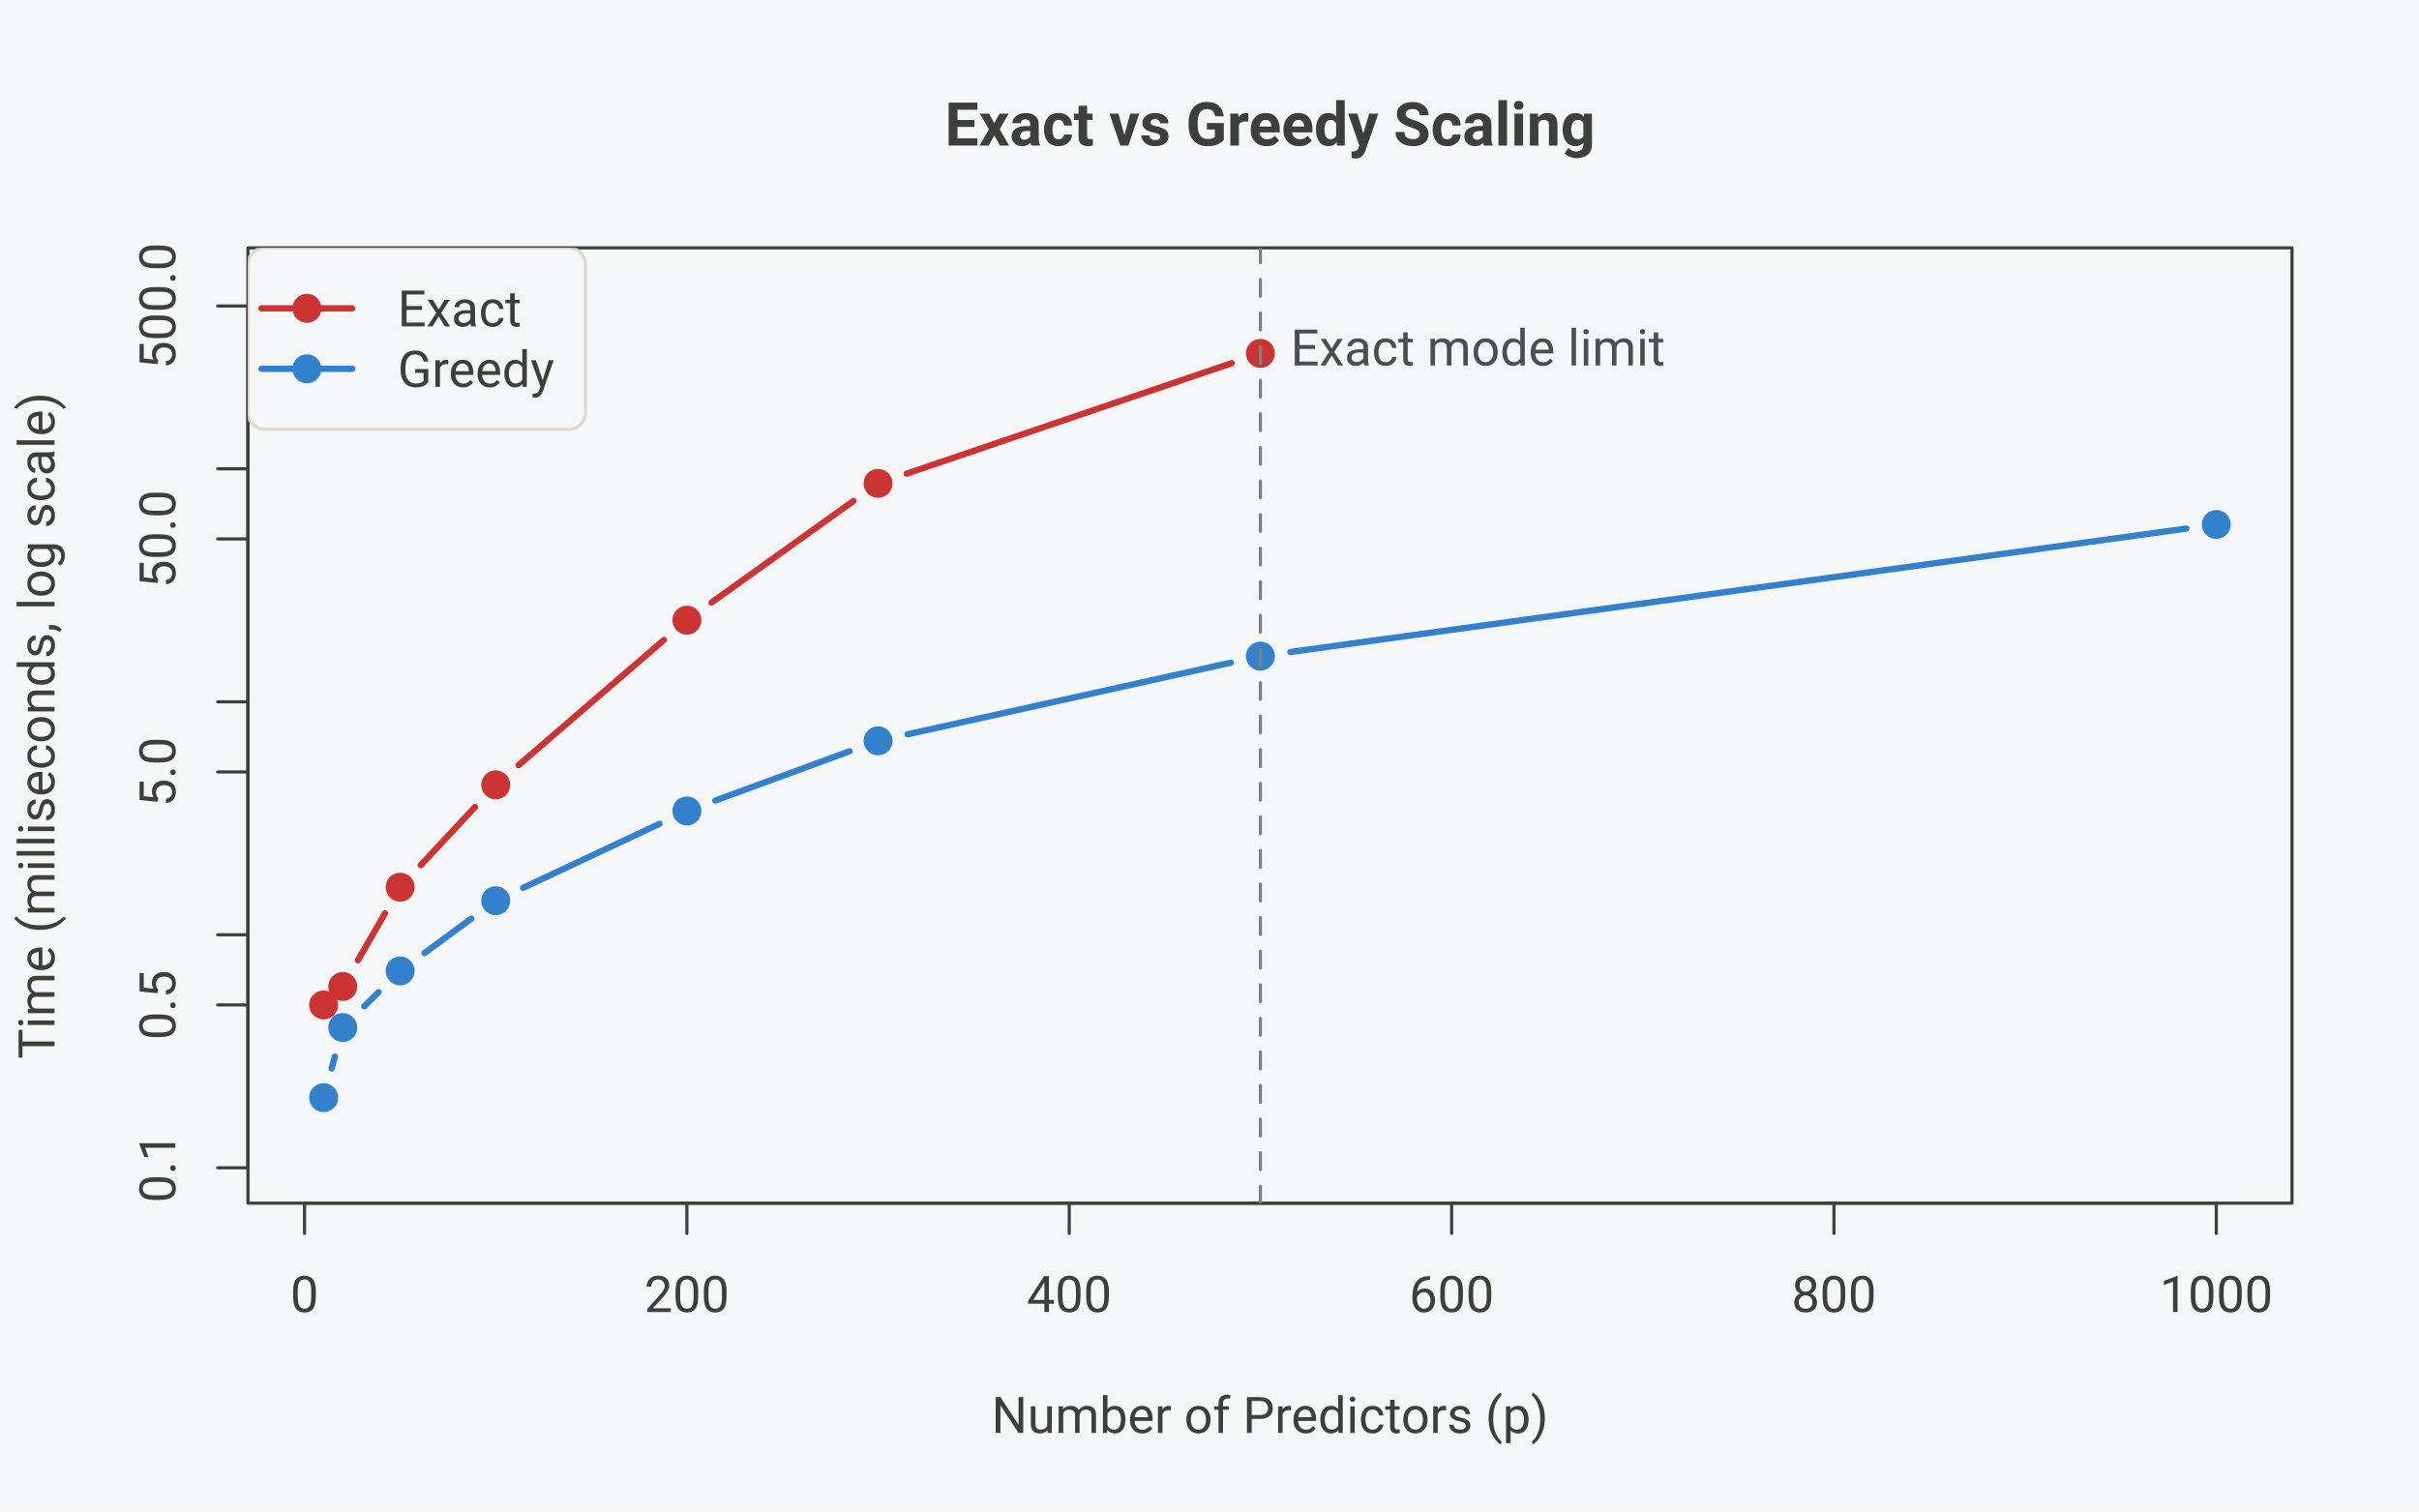
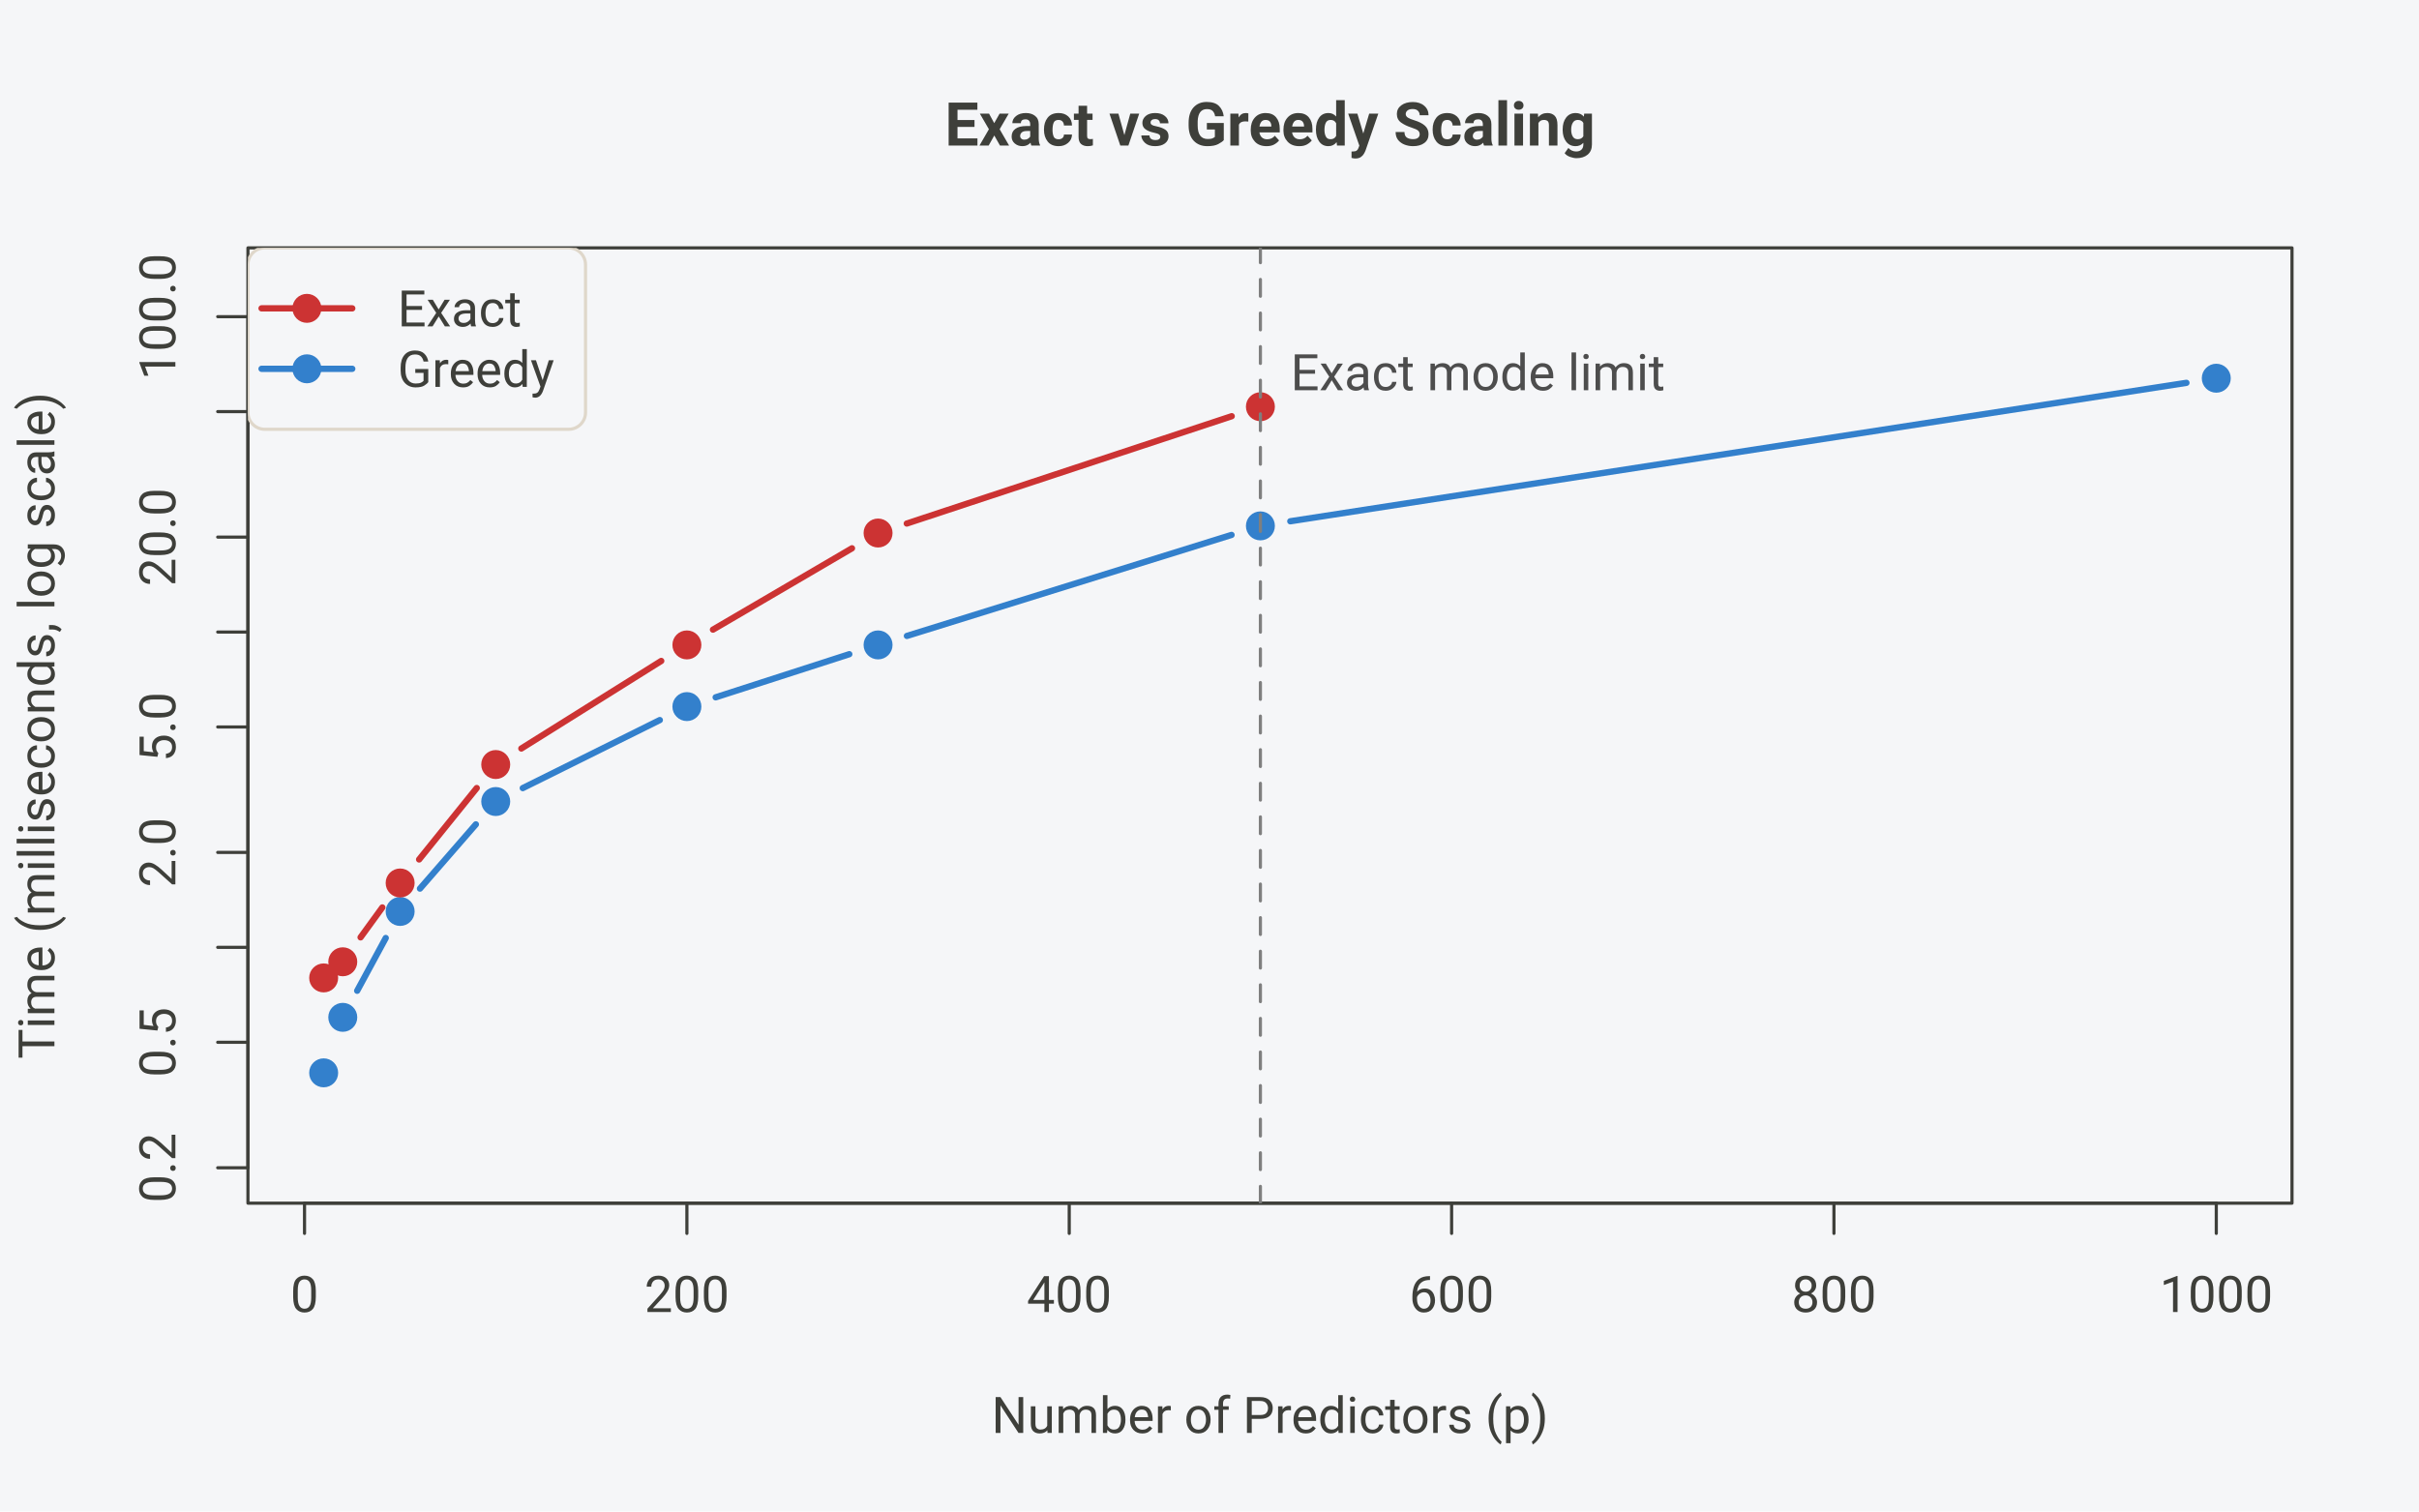
<svg xmlns="http://www.w3.org/2000/svg" width="576.00pt" height="360.00pt" viewBox="0 0 576.00 360.00">
  <g class="svglite">
    <defs>
      <style type="text/css">
    /* theme-aware-processed */
    .svglite line, .svglite polyline, .svglite polygon, .svglite path, .svglite circle {
      fill: none;
      stroke: #3E3F3A;
      stroke-linecap: round;
      stroke-linejoin: round;
      stroke-miterlimit: 10.00;
    }
    .svglite &gt; g &gt; rect {
      fill: none;
      stroke: #3E3F3A;
      stroke-linecap: round;
      stroke-linejoin: round;
      stroke-miterlimit: 10.00;
    }
    .svglite text {
      white-space: pre;
      fill: #3E3F3A;
    }
    .svglite g.glyphgroup path {
      fill: inherit;
      stroke: none;
    }
  </style>
    </defs>
    <rect width="100%" height="100%" style="stroke: none; fill: #F5F6F8;" />
    <defs>
      <clipPath id="cpMC4wMHw1NzYuMDB8MC4wMHwzNjAuMDA=">
        <rect x="0.00" y="0.00" width="576.00" height="360.00" />
      </clipPath>
    </defs>
    <g clip-path="url(#cpMC4wMHw1NzYuMDB8MC4wMHwzNjAuMDA=)">
</g>
    <defs>
      <clipPath id="cpNTkuMDR8NTQ1Ljc2fDU5LjA0fDI4Ni41Ng==">
        <rect x="59.04" y="59.04" width="486.72" height="227.52" />
      </clipPath>
    </defs>
    <g clip-path="url(#cpNTkuMDR8NTQ1Ljc2fDU5LjA0fDI4Ni41Ng==)">
-       <line x1="78.96" y1="254.48" x2="79.73" y2="251.67" style="stroke-width: 1.50; stroke: #3380CC;" />
-       <line x1="86.74" y1="239.66" x2="90.15" y2="236.30" style="stroke-width: 1.50; stroke: #3380CC;" />
-       <line x1="101.08" y1="226.98" x2="112.23" y2="218.79" style="stroke-width: 1.50; stroke: #3380CC;" />
-       <line x1="124.55" y1="211.47" x2="157.04" y2="196.21" style="stroke-width: 1.50; stroke: #3380CC;" />
-       <line x1="170.32" y1="190.67" x2="202.32" y2="178.92" style="stroke-width: 1.50; stroke: #3380CC;" />
-       <line x1="216.11" y1="174.89" x2="293.09" y2="157.83" style="stroke-width: 1.50; stroke: #3380CC;" />
-       <line x1="307.26" y1="155.29" x2="520.60" y2="125.89" style="stroke-width: 1.50; stroke: #3380CC;" />
-       <circle cx="77.07" cy="261.43" r="2.70" style="stroke-width: 1.50; stroke: #3380CC; fill: #3380CC;" />
-       <circle cx="81.62" cy="244.72" r="2.70" style="stroke-width: 1.50; stroke: #3380CC; fill: #3380CC;" />
-       <circle cx="95.28" cy="231.24" r="2.70" style="stroke-width: 1.50; stroke: #3380CC; fill: #3380CC;" />
-       <circle cx="118.04" cy="214.53" r="2.70" style="stroke-width: 1.50; stroke: #3380CC; fill: #3380CC;" />
-       <circle cx="163.56" cy="193.15" r="2.70" style="stroke-width: 1.50; stroke: #3380CC; fill: #3380CC;" />
-       <circle cx="209.08" cy="176.44" r="2.70" style="stroke-width: 1.50; stroke: #3380CC; fill: #3380CC;" />
-       <circle cx="300.12" cy="156.28" r="2.70" style="stroke-width: 1.50; stroke: #3380CC; fill: #3380CC;" />
-       <circle cx="527.73" cy="124.91" r="2.70" style="stroke-width: 1.50; stroke: #3380CC; fill: #3380CC;" />
+       <line x1="85.05" y1="235.97" x2="91.85" y2="223.41" style="stroke-width: 1.50; stroke: #3380CC;" />
+       <line x1="100.00" y1="211.64" x2="113.31" y2="196.34" style="stroke-width: 1.50; stroke: #3380CC;" />
+       <line x1="124.48" y1="187.70" x2="157.11" y2="171.50" style="stroke-width: 1.50; stroke: #3380CC;" />
+       <line x1="170.41" y1="166.08" x2="202.23" y2="155.81" style="stroke-width: 1.50; stroke: #3380CC;" />
+       <line x1="215.95" y1="151.46" x2="293.25" y2="127.40" style="stroke-width: 1.50; stroke: #3380CC;" />
+       <line x1="307.24" y1="124.15" x2="520.62" y2="91.18" style="stroke-width: 1.50; stroke: #3380CC;" />
+       <circle cx="77.07" cy="255.52" r="2.70" style="stroke-width: 1.50; stroke: #3380CC; fill: #3380CC;" />
+       <circle cx="81.62" cy="242.30" r="2.70" style="stroke-width: 1.50; stroke: #3380CC; fill: #3380CC;" />
+       <circle cx="95.28" cy="217.08" r="2.70" style="stroke-width: 1.50; stroke: #3380CC; fill: #3380CC;" />
+       <circle cx="118.04" cy="190.90" r="2.70" style="stroke-width: 1.50; stroke: #3380CC; fill: #3380CC;" />
+       <circle cx="163.56" cy="168.29" r="2.70" style="stroke-width: 1.50; stroke: #3380CC; fill: #3380CC;" />
+       <circle cx="209.08" cy="153.60" r="2.70" style="stroke-width: 1.50; stroke: #3380CC; fill: #3380CC;" />
+       <circle cx="300.12" cy="125.25" r="2.70" style="stroke-width: 1.50; stroke: #3380CC; fill: #3380CC;" />
+       <circle cx="527.73" cy="90.08" r="2.70" style="stroke-width: 1.50; stroke: #3380CC; fill: #3380CC;" />
    </g>
    <g clip-path="url(#cpMC4wMHw1NzYuMDB8MC4wMHwzNjAuMDA=)">
      <line x1="72.51" y1="286.56" x2="527.73" y2="286.56" style="stroke-width: 0.75;" />
      <line x1="72.51" y1="286.56" x2="72.51" y2="293.76" style="stroke-width: 0.75;" />
      <line x1="163.56" y1="286.56" x2="163.56" y2="293.76" style="stroke-width: 0.75;" />
      <line x1="254.60" y1="286.56" x2="254.60" y2="293.76" style="stroke-width: 0.75;" />
      <line x1="345.65" y1="286.56" x2="345.65" y2="293.76" style="stroke-width: 0.75;" />
      <line x1="436.69" y1="286.56" x2="436.69" y2="293.76" style="stroke-width: 0.75;" />
      <line x1="527.73" y1="286.56" x2="527.73" y2="293.76" style="stroke-width: 0.75;" />
      <text x="72.51" y="312.48" text-anchor="middle" style="font-size: 12.00px; font-family: &quot;Roboto&quot;, -apple-system, BlinkMacSystemFont, &quot;Segoe UI&quot;, system-ui, sans-serif;" textLength="6.67px" lengthAdjust="spacingAndGlyphs">0</text>
      <text x="163.56" y="312.48" text-anchor="middle" style="font-size: 12.00px; font-family: &quot;Roboto&quot;, -apple-system, BlinkMacSystemFont, &quot;Segoe UI&quot;, system-ui, sans-serif;" textLength="20.02px" lengthAdjust="spacingAndGlyphs">200</text>
      <text x="254.60" y="312.48" text-anchor="middle" style="font-size: 12.00px; font-family: &quot;Roboto&quot;, -apple-system, BlinkMacSystemFont, &quot;Segoe UI&quot;, system-ui, sans-serif;" textLength="20.02px" lengthAdjust="spacingAndGlyphs">400</text>
      <text x="345.65" y="312.48" text-anchor="middle" style="font-size: 12.00px; font-family: &quot;Roboto&quot;, -apple-system, BlinkMacSystemFont, &quot;Segoe UI&quot;, system-ui, sans-serif;" textLength="20.02px" lengthAdjust="spacingAndGlyphs">600</text>
      <text x="436.69" y="312.48" text-anchor="middle" style="font-size: 12.00px; font-family: &quot;Roboto&quot;, -apple-system, BlinkMacSystemFont, &quot;Segoe UI&quot;, system-ui, sans-serif;" textLength="20.02px" lengthAdjust="spacingAndGlyphs">800</text>
      <text x="527.73" y="312.48" text-anchor="middle" style="font-size: 12.00px; font-family: &quot;Roboto&quot;, -apple-system, BlinkMacSystemFont, &quot;Segoe UI&quot;, system-ui, sans-serif;" textLength="26.69px" lengthAdjust="spacingAndGlyphs">1000</text>
-       <line x1="59.04" y1="278.13" x2="59.04" y2="72.87" style="stroke-width: 0.75;" />
+       <line x1="59.04" y1="278.13" x2="59.04" y2="75.42" style="stroke-width: 0.75;" />
      <line x1="59.04" y1="278.13" x2="51.84" y2="278.13" style="stroke-width: 0.75;" />
-       <line x1="59.04" y1="239.35" x2="51.84" y2="239.35" style="stroke-width: 0.75;" />
-       <line x1="59.04" y1="222.64" x2="51.84" y2="222.64" style="stroke-width: 0.75;" />
-       <line x1="59.04" y1="183.85" x2="51.84" y2="183.85" style="stroke-width: 0.75;" />
-       <line x1="59.04" y1="167.15" x2="51.84" y2="167.15" style="stroke-width: 0.75;" />
-       <line x1="59.04" y1="128.36" x2="51.84" y2="128.36" style="stroke-width: 0.75;" />
-       <line x1="59.04" y1="111.66" x2="51.84" y2="111.66" style="stroke-width: 0.75;" />
-       <line x1="59.04" y1="72.87" x2="51.84" y2="72.87" style="stroke-width: 0.75;" />
-       <text transform="translate(41.76,278.13) rotate(-90)" text-anchor="middle" style="font-size: 12.00px; font-family: &quot;Roboto&quot;, -apple-system, BlinkMacSystemFont, &quot;Segoe UI&quot;, system-ui, sans-serif;" textLength="16.67px" lengthAdjust="spacingAndGlyphs">0.1</text>
-       <text transform="translate(41.76,239.35) rotate(-90)" text-anchor="middle" style="font-size: 12.00px; font-family: &quot;Roboto&quot;, -apple-system, BlinkMacSystemFont, &quot;Segoe UI&quot;, system-ui, sans-serif;" textLength="16.67px" lengthAdjust="spacingAndGlyphs">0.5</text>
-       <text transform="translate(41.76,183.85) rotate(-90)" text-anchor="middle" style="font-size: 12.00px; font-family: &quot;Roboto&quot;, -apple-system, BlinkMacSystemFont, &quot;Segoe UI&quot;, system-ui, sans-serif;" textLength="16.67px" lengthAdjust="spacingAndGlyphs">5.0</text>
-       <text transform="translate(41.76,128.36) rotate(-90)" text-anchor="middle" style="font-size: 12.00px; font-family: &quot;Roboto&quot;, -apple-system, BlinkMacSystemFont, &quot;Segoe UI&quot;, system-ui, sans-serif;" textLength="23.34px" lengthAdjust="spacingAndGlyphs">50.0</text>
-       <text transform="translate(41.76,72.87) rotate(-90)" text-anchor="middle" style="font-size: 12.00px; font-family: &quot;Roboto&quot;, -apple-system, BlinkMacSystemFont, &quot;Segoe UI&quot;, system-ui, sans-serif;" textLength="30.02px" lengthAdjust="spacingAndGlyphs">500.0</text>
+       <line x1="59.04" y1="248.24" x2="51.84" y2="248.24" style="stroke-width: 0.75;" />
+       <line x1="59.04" y1="225.63" x2="51.84" y2="225.63" style="stroke-width: 0.75;" />
+       <line x1="59.04" y1="203.02" x2="51.84" y2="203.02" style="stroke-width: 0.75;" />
+       <line x1="59.04" y1="173.14" x2="51.84" y2="173.14" style="stroke-width: 0.75;" />
+       <line x1="59.04" y1="150.53" x2="51.84" y2="150.53" style="stroke-width: 0.75;" />
+       <line x1="59.04" y1="127.92" x2="51.84" y2="127.92" style="stroke-width: 0.75;" />
+       <line x1="59.04" y1="98.03" x2="51.84" y2="98.03" style="stroke-width: 0.75;" />
+       <line x1="59.04" y1="75.42" x2="51.84" y2="75.42" style="stroke-width: 0.75;" />
+       <text transform="translate(41.76,278.13) rotate(-90)" text-anchor="middle" style="font-size: 12.00px; font-family: &quot;Roboto&quot;, -apple-system, BlinkMacSystemFont, &quot;Segoe UI&quot;, system-ui, sans-serif;" textLength="16.67px" lengthAdjust="spacingAndGlyphs">0.2</text>
+       <text transform="translate(41.76,248.24) rotate(-90)" text-anchor="middle" style="font-size: 12.00px; font-family: &quot;Roboto&quot;, -apple-system, BlinkMacSystemFont, &quot;Segoe UI&quot;, system-ui, sans-serif;" textLength="16.67px" lengthAdjust="spacingAndGlyphs">0.5</text>
+       <text transform="translate(41.76,203.02) rotate(-90)" text-anchor="middle" style="font-size: 12.00px; font-family: &quot;Roboto&quot;, -apple-system, BlinkMacSystemFont, &quot;Segoe UI&quot;, system-ui, sans-serif;" textLength="16.67px" lengthAdjust="spacingAndGlyphs">2.0</text>
+       <text transform="translate(41.76,173.14) rotate(-90)" text-anchor="middle" style="font-size: 12.00px; font-family: &quot;Roboto&quot;, -apple-system, BlinkMacSystemFont, &quot;Segoe UI&quot;, system-ui, sans-serif;" textLength="16.67px" lengthAdjust="spacingAndGlyphs">5.0</text>
+       <text transform="translate(41.76,127.92) rotate(-90)" text-anchor="middle" style="font-size: 12.00px; font-family: &quot;Roboto&quot;, -apple-system, BlinkMacSystemFont, &quot;Segoe UI&quot;, system-ui, sans-serif;" textLength="23.34px" lengthAdjust="spacingAndGlyphs">20.0</text>
+       <text transform="translate(41.76,75.42) rotate(-90)" text-anchor="middle" style="font-size: 12.00px; font-family: &quot;Roboto&quot;, -apple-system, BlinkMacSystemFont, &quot;Segoe UI&quot;, system-ui, sans-serif;" textLength="30.02px" lengthAdjust="spacingAndGlyphs">100.0</text>
      <polygon points="59.04,286.56 545.76,286.56 545.76,59.04 59.04,59.04 " style="stroke-width: 0.75;" />
      <text x="302.40" y="34.67" text-anchor="middle" style="font-size: 14.40px; font-weight: bold; font-family: &quot;Roboto&quot;, -apple-system, BlinkMacSystemFont, &quot;Segoe UI&quot;, system-ui, sans-serif;" textLength="167.16px" lengthAdjust="spacingAndGlyphs">Exact vs Greedy Scaling</text>
      <text x="302.40" y="341.28" text-anchor="middle" style="font-size: 12.00px; font-family: &quot;Roboto&quot;, -apple-system, BlinkMacSystemFont, &quot;Segoe UI&quot;, system-ui, sans-serif;" textLength="131.36px" lengthAdjust="spacingAndGlyphs">Number of Predictors (p)</text>
      <text transform="translate(12.96,172.80) rotate(-90)" text-anchor="middle" style="font-size: 12.00px; font-family: &quot;Roboto&quot;, -apple-system, BlinkMacSystemFont, &quot;Segoe UI&quot;, system-ui, sans-serif;" textLength="156.95px" lengthAdjust="spacingAndGlyphs">Time (milliseconds, log scale)</text>
    </g>
    <g clip-path="url(#cpNTkuMDR8NTQ1Ljc2fDU5LjA0fDI4Ni41Ng==)">
-       <line x1="85.22" y1="228.72" x2="91.67" y2="217.55" style="stroke-width: 1.50; stroke: #CC3333;" />
-       <line x1="100.19" y1="206.05" x2="113.12" y2="192.20" style="stroke-width: 1.50; stroke: #CC3333;" />
-       <line x1="123.49" y1="182.23" x2="158.10" y2="152.41" style="stroke-width: 1.50; stroke: #CC3333;" />
-       <line x1="169.41" y1="143.52" x2="203.23" y2="119.31" style="stroke-width: 1.50; stroke: #CC3333;" />
-       <line x1="215.90" y1="112.81" x2="293.31" y2="86.49" style="stroke-width: 1.50; stroke: #CC3333;" />
-       <circle cx="77.07" cy="239.35" r="2.70" style="stroke-width: 1.50; stroke: #CC3333; fill: #CC3333;" />
-       <circle cx="81.62" cy="234.95" r="2.70" style="stroke-width: 1.50; stroke: #CC3333; fill: #CC3333;" />
-       <circle cx="95.28" cy="211.31" r="2.70" style="stroke-width: 1.50; stroke: #CC3333; fill: #CC3333;" />
-       <circle cx="118.04" cy="186.93" r="2.70" style="stroke-width: 1.50; stroke: #CC3333; fill: #CC3333;" />
-       <circle cx="163.56" cy="147.71" r="2.70" style="stroke-width: 1.50; stroke: #CC3333; fill: #CC3333;" />
-       <circle cx="209.08" cy="115.12" r="2.70" style="stroke-width: 1.50; stroke: #CC3333; fill: #CC3333;" />
-       <circle cx="300.12" cy="84.17" r="2.70" style="stroke-width: 1.50; stroke: #CC3333; fill: #CC3333;" />
+       <line x1="85.86" y1="223.25" x2="91.04" y2="216.13" style="stroke-width: 1.50; stroke: #CC3333;" />
+       <line x1="99.80" y1="204.70" x2="113.52" y2="187.69" style="stroke-width: 1.50; stroke: #CC3333;" />
+       <line x1="124.14" y1="178.27" x2="157.45" y2="157.42" style="stroke-width: 1.50; stroke: #CC3333;" />
+       <line x1="169.77" y1="149.96" x2="202.87" y2="130.59" style="stroke-width: 1.50; stroke: #CC3333;" />
+       <line x1="215.92" y1="124.69" x2="293.29" y2="99.13" style="stroke-width: 1.50; stroke: #CC3333;" />
+       <circle cx="77.07" cy="232.91" r="2.70" style="stroke-width: 1.50; stroke: #CC3333; fill: #CC3333;" />
+       <circle cx="81.62" cy="229.07" r="2.70" style="stroke-width: 1.50; stroke: #CC3333; fill: #CC3333;" />
+       <circle cx="95.28" cy="210.30" r="2.70" style="stroke-width: 1.50; stroke: #CC3333; fill: #CC3333;" />
+       <circle cx="118.04" cy="182.09" r="2.70" style="stroke-width: 1.50; stroke: #CC3333; fill: #CC3333;" />
+       <circle cx="163.56" cy="153.60" r="2.70" style="stroke-width: 1.50; stroke: #CC3333; fill: #CC3333;" />
+       <circle cx="209.08" cy="126.95" r="2.70" style="stroke-width: 1.50; stroke: #CC3333; fill: #CC3333;" />
+       <circle cx="300.12" cy="96.87" r="2.70" style="stroke-width: 1.50; stroke: #CC3333; fill: #CC3333;" />
      <line x1="300.12" y1="286.56" x2="300.12" y2="59.04" style="stroke-width: 0.75; stroke: #7F7F7F; stroke-dasharray: 4.00,4.00;" />
-       <text x="307.32" y="87.04" style="font-size: 12.00px;fill: #4D4D4D; font-family: &quot;Roboto&quot;, -apple-system, BlinkMacSystemFont, &quot;Segoe UI&quot;, system-ui, sans-serif;" textLength="88.02px" lengthAdjust="spacingAndGlyphs">Exact mode limit</text>
+       <text x="307.32" y="92.94" style="font-size: 12.00px;fill: #4D4D4D; font-family: &quot;Roboto&quot;, -apple-system, BlinkMacSystemFont, &quot;Segoe UI&quot;, system-ui, sans-serif;" textLength="88.02px" lengthAdjust="spacingAndGlyphs">Exact mode limit</text>
      <rect rx="4" x="59.04" y="59.04" width="80.38" height="43.20" style="stroke-width: 0.75; stroke: #DFD7CA; fill: #F5F6F8;" />
      <line x1="62.28" y1="73.44" x2="83.88" y2="73.44" style="stroke-width: 1.50; stroke: #CC3333;" />
      <line x1="62.28" y1="87.84" x2="83.88" y2="87.84" style="stroke-width: 1.50; stroke: #3380CC;" />
      <circle cx="73.08" cy="73.44" r="2.70" style="stroke-width: 1.50; stroke: #CC3333; fill: #CC3333;" />
      <circle cx="73.08" cy="87.84" r="2.70" style="stroke-width: 1.50; stroke: #3380CC; fill: #3380CC;" />
      <text x="94.68" y="77.74" style="font-size: 12.00px; font-family: &quot;Roboto&quot;, -apple-system, BlinkMacSystemFont, &quot;Segoe UI&quot;, system-ui, sans-serif;" textLength="30.00px" lengthAdjust="spacingAndGlyphs">Exact</text>
      <text x="94.68" y="92.14" style="font-size: 12.00px; font-family: &quot;Roboto&quot;, -apple-system, BlinkMacSystemFont, &quot;Segoe UI&quot;, system-ui, sans-serif;" textLength="39.34px" lengthAdjust="spacingAndGlyphs">Greedy</text>
    </g>
  </g>
</svg>
